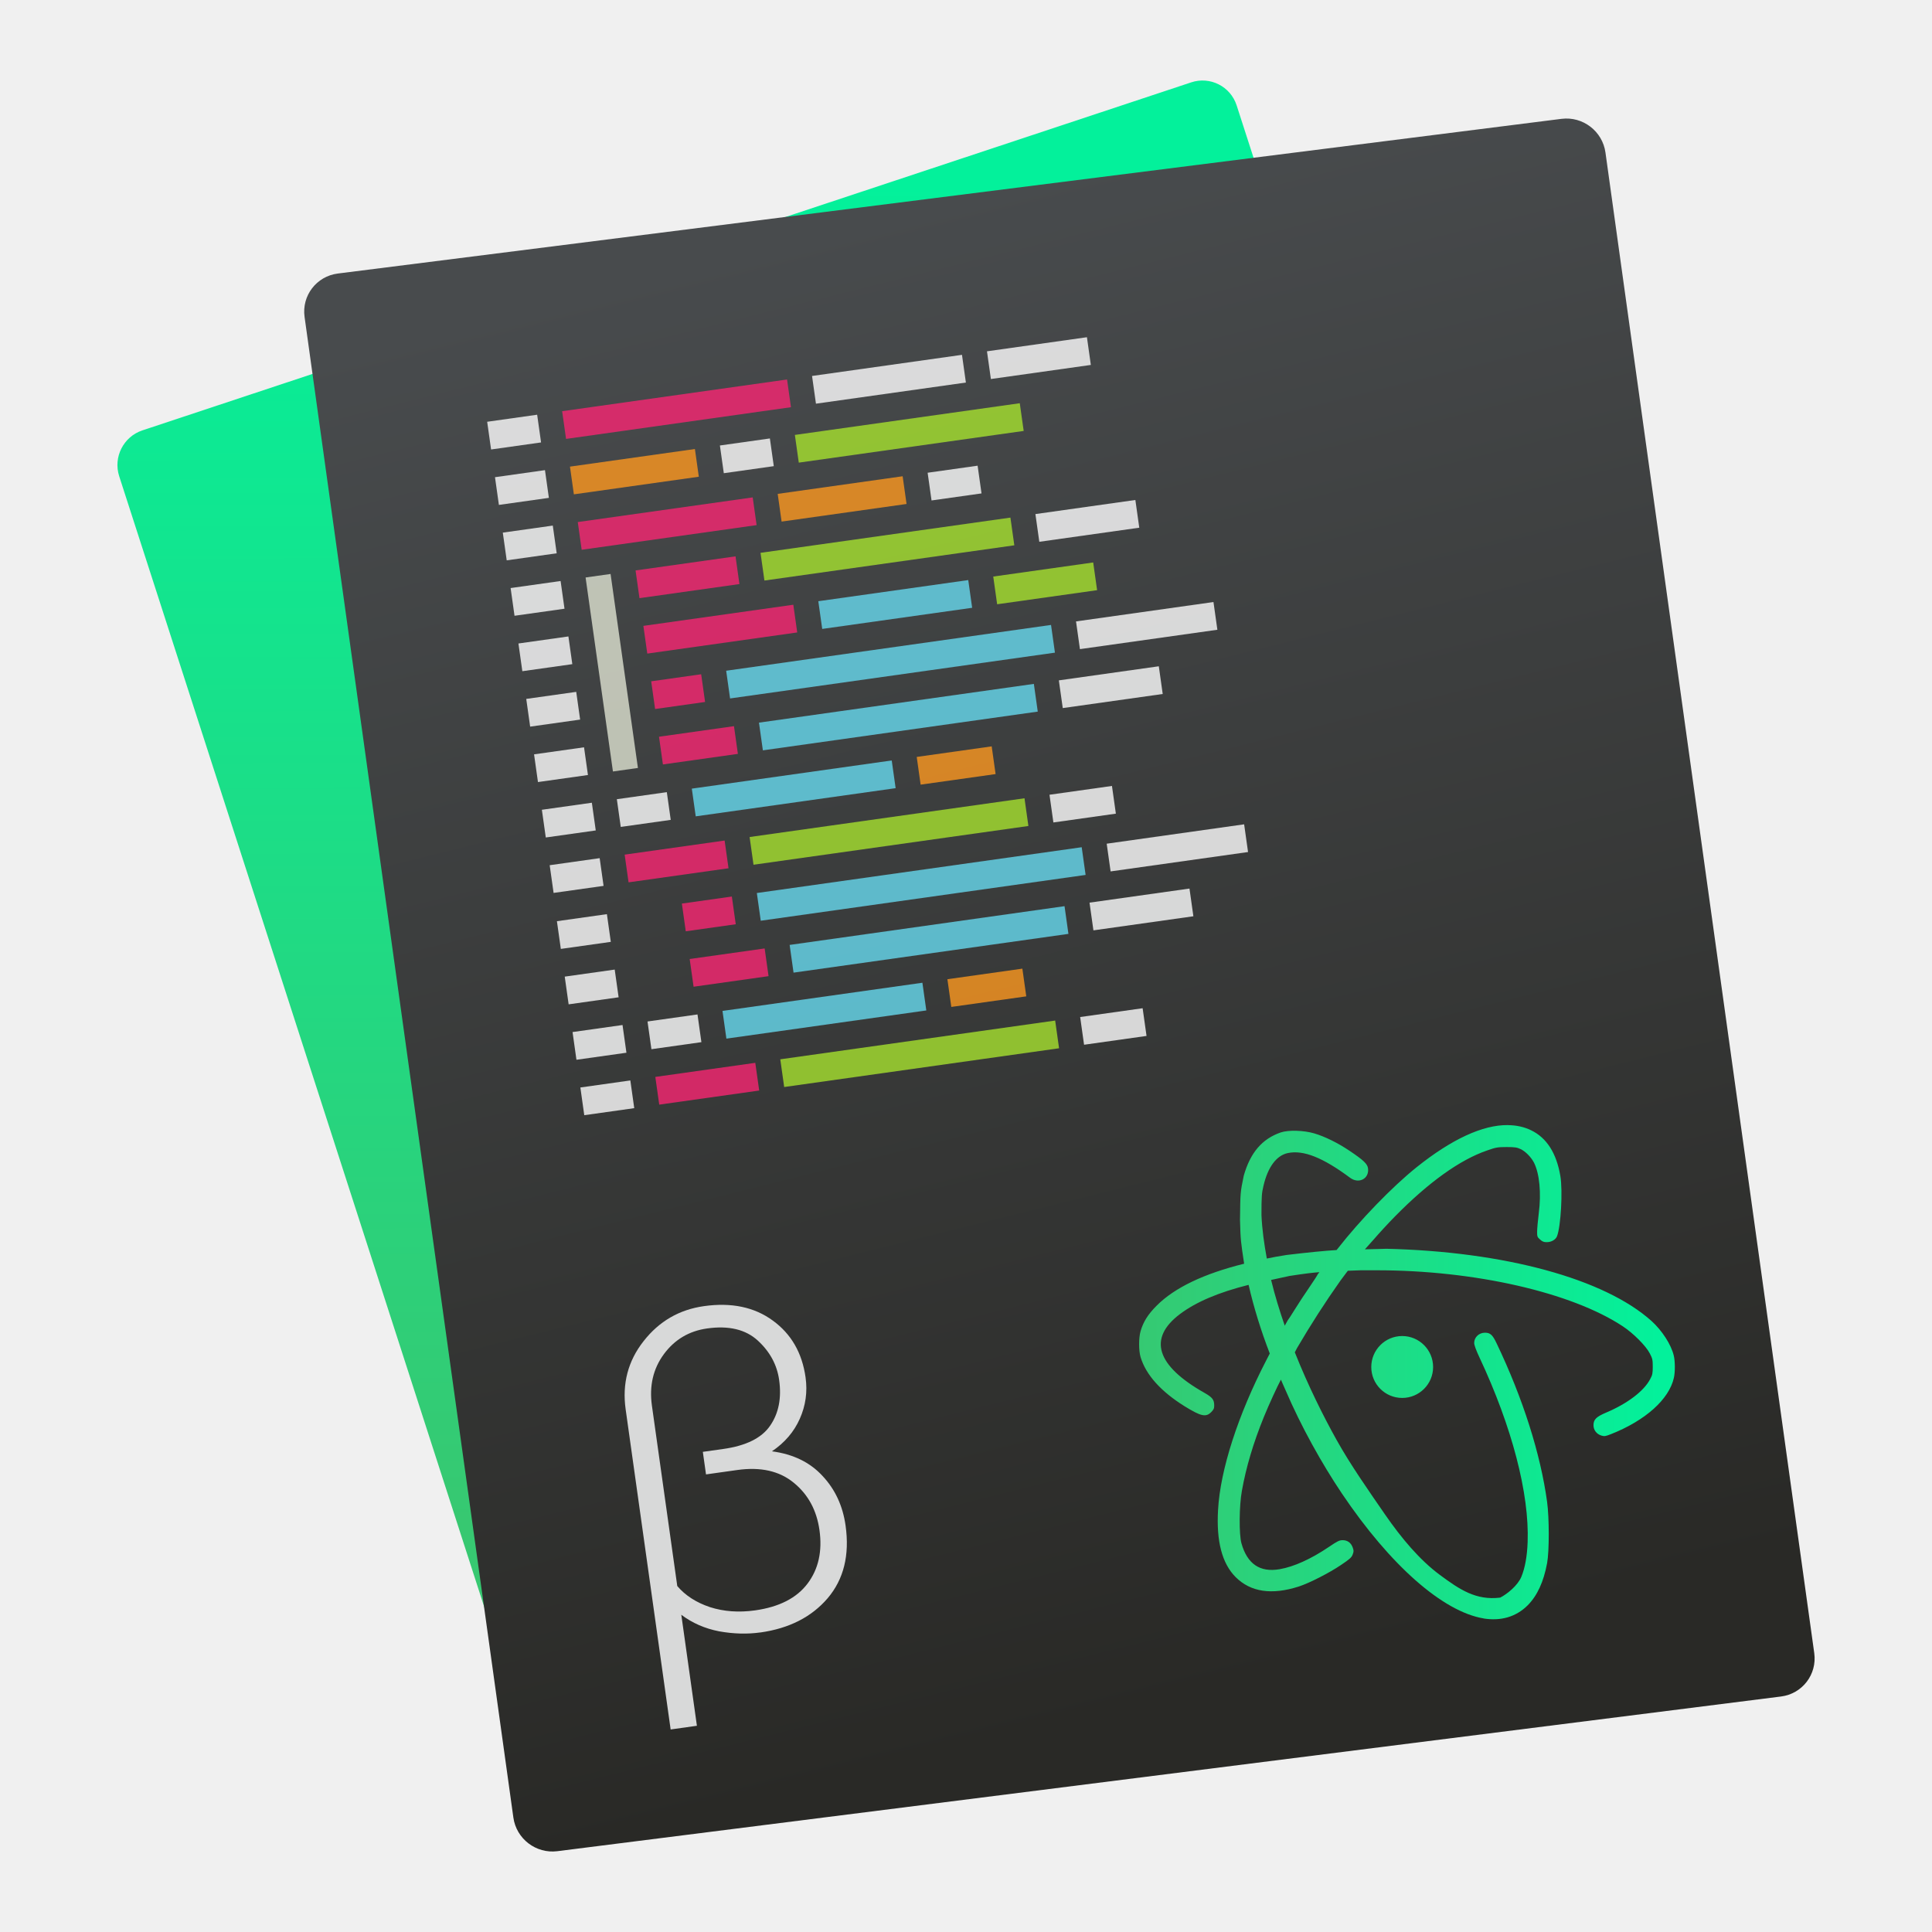
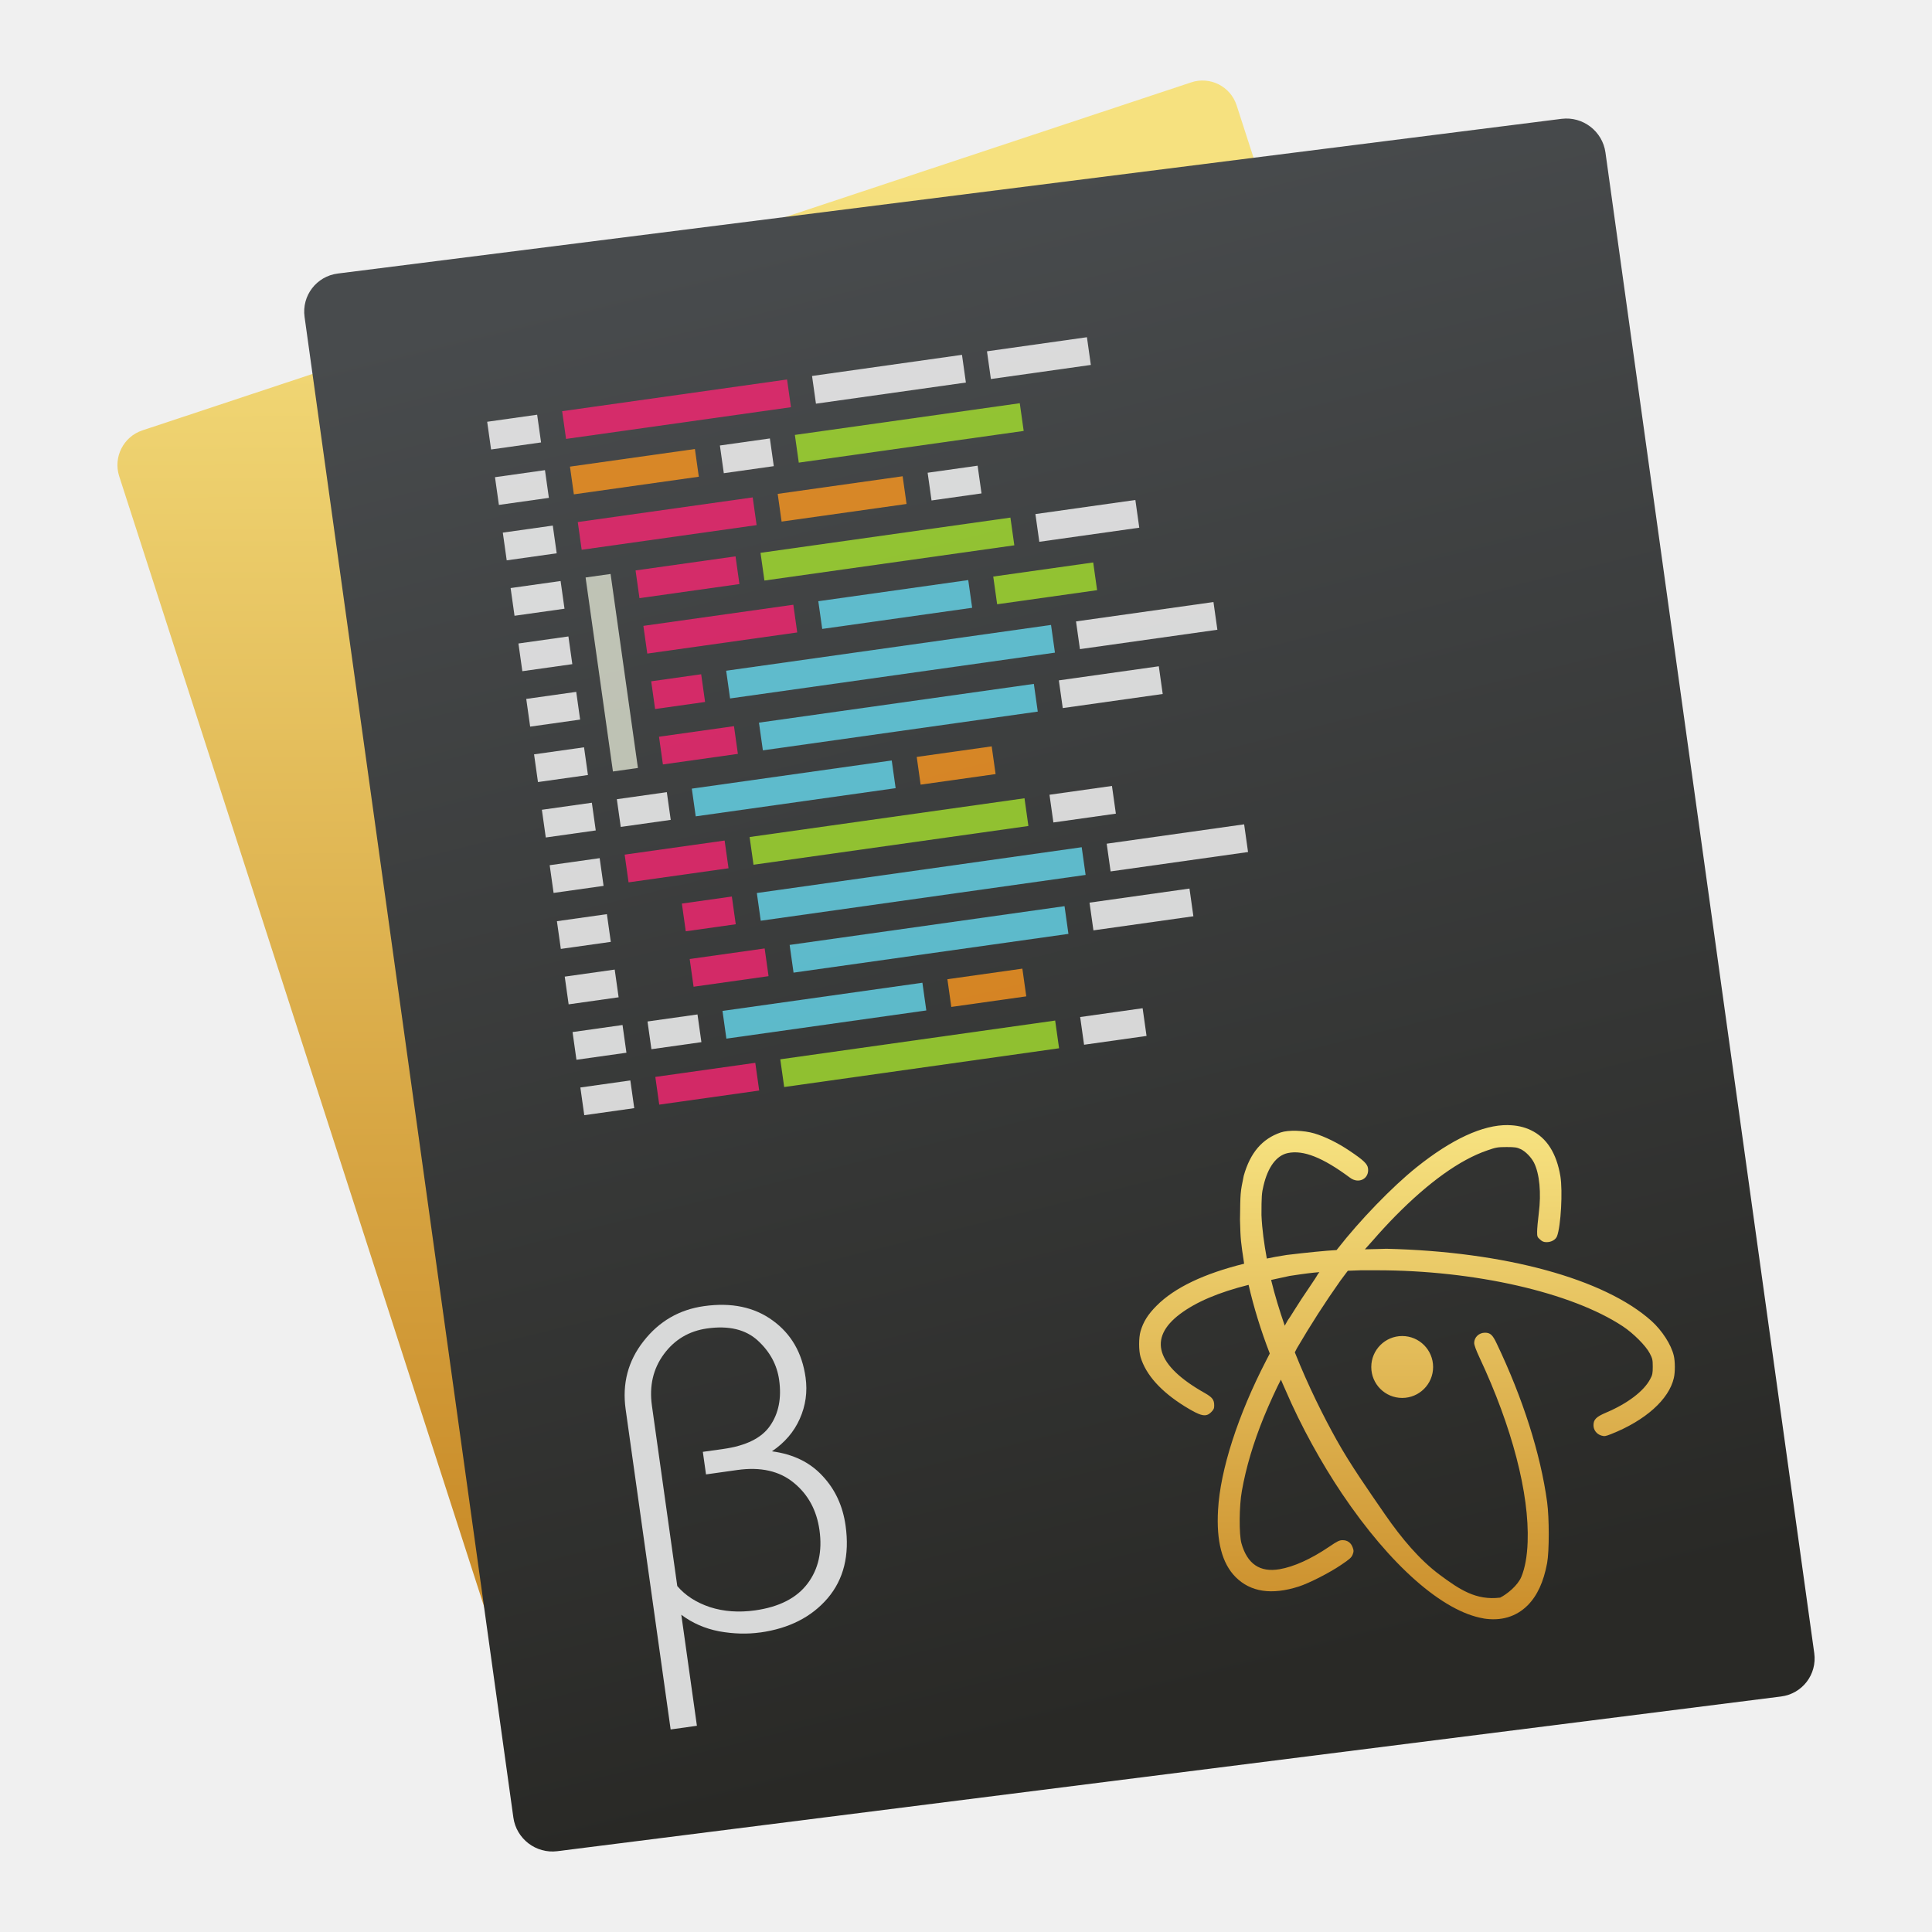
<svg xmlns="http://www.w3.org/2000/svg" xmlns:xlink="http://www.w3.org/1999/xlink" height="48" width="48">
-   <linearGradient id="a" gradientTransform="matrix(1.135715 0 0 1.047882 -.400274 1003.826)" gradientUnits="userSpaceOnUse" x1="26.82" x2="39.601" y1="35.167" y2="35.167">
-     <stop offset="0" stop-color="#37c871" />
-     <stop offset="1" stop-color="#03f19b" />
+   <linearGradient id="a">
+     <stop offset="0" stop-color="#cb8e2b" />
+     <stop offset="1" stop-color="#f6e17f" />
  </linearGradient>
-   <linearGradient id="b" gradientTransform="matrix(.35601 0 0 .3512235 240.525 893.3375)" gradientUnits="userSpaceOnUse" x1="-989.666" x2="-1003.636" y1="433.284" y2="317.355">
+   <linearGradient id="b" gradientTransform="matrix(1.135715 0 0 1.047882 -.400274 1003.826)" gradientUnits="userSpaceOnUse" x1="33.853" x2="33.838" xlink:href="#a" y1="41.837" y2="29.344" />
+   <linearGradient id="c" gradientTransform="matrix(.35601 0 0 .3512235 240.525 893.3375)" gradientUnits="userSpaceOnUse" x1="-989.666" x2="-1003.636" y1="433.284" y2="317.355">
    <stop offset="0" stop-color="#292926" />
    <stop offset="1" stop-color="#484b4d" />
  </linearGradient>
-   <linearGradient id="c" gradientTransform="matrix(.3554981 0 0 .3507956 81.58351 925.4562)" gradientUnits="userSpaceOnUse" x1="-1092.912" x2="-1060.255" xlink:href="#a" y1="203.099" y2="104.853" />
+   <linearGradient id="d" gradientTransform="matrix(.3554981 0 0 .3507956 81.58351 925.4562)" gradientUnits="userSpaceOnUse" x1="-1092.912" x2="-1060.255" xlink:href="#a" y1="203.099" y2="104.853" />
  <g transform="matrix(.916662 0 0 .916662 .366915 -920.1673)">
-     <rect fill="url(#c)" height="40.214" ry=".981" transform="matrix(.9491154 -.3149284 .3072073 .9516426 0 0)" width="31.911" x="-309.664" y="964.937" />
-     <rect fill="url(#b)" height="43.172" ry="1.054" transform="matrix(.9921044 -.1254148 .1378126 .9904583 0 0)" width="35.539" x="-131.754" y="1004.43" />
+     <rect fill="url(#d)" height="40.214" ry=".981" transform="matrix(.9491154 -.3149284 .3072073 .9516426 0 0)" width="31.911" x="-309.664" y="964.937" />
+     <rect fill="url(#c)" height="43.172" ry="1.054" transform="matrix(.9921044 -.1254148 .1378126 .9904583 0 0)" width="35.539" x="-131.754" y="1004.43" />
    <g fill-rule="evenodd" transform="matrix(.6773144 -.09548014 .1058913 .7511684 -70.49409 256.4732)">
      <g fill="#fff">
        <path d="m-34.261 1005.781h2v1h-2z" opacity=".8" />
        <path d="m-34.261 1009.781h2v1h-2z" opacity=".8" />
        <path d="m-34.261 1007.781h2v1h-2z" opacity=".8" />
        <path d="m-34.261 1011.781h2v1h-2z" opacity=".8" />
        <path d="m-34.261 1015.781h2v1h-2z" opacity=".8" />
        <path d="m-34.261 1013.781h2v1h-2z" opacity=".8" />
        <path d="m-34.261 1017.781h2v1h-2z" opacity=".8" />
        <path d="m-34.261 1021.781h2v1h-2z" opacity=".8" />
        <path d="m-34.261 1019.781h2v1h-2z" opacity=".8" />
      </g>
      <path d="m-31.261 1005.781h9v1h-9z" fill="#f92672" opacity=".8" />
      <path d="m-21.261 1005.781h6v1h-6z" fill="#fff" opacity=".8" />
      <path d="m-14.261 1005.781h4v1h-4z" fill="#fff" opacity=".8" />
      <path d="m-31.261 1007.781h5v1h-5z" fill="#fd971f" opacity=".8" />
      <path d="m-25.261 1007.781h2v1h-2z" fill="#fff" opacity=".8" />
      <path d="m-22.261 1007.781h9v1h-9z" fill="#a6e22e" opacity=".8" />
      <path d="m-31.261 1009.781h7v1h-7z" fill="#f92672" opacity=".8" />
      <path d="m-23.261 1009.781h5v1h-5z" fill="#fd971f" opacity=".8" />
      <path d="m-17.261 1009.781h2v1h-2z" fill="#fff" opacity=".8" />
      <path d="m-29.261 1011.781h4v1h-4z" fill="#f92672" opacity=".8" />
      <path d="m-24.261 1011.781h10v1h-10z" fill="#a6e22e" opacity=".8" />
      <path d="m-13.261 1011.781h4v1h-4z" fill="#fff" opacity=".8" />
      <path d="m-29.261 1013.781h6v1h-6z" fill="#f92672" opacity=".8" />
      <path d="m-22.261 1013.781h6v1h-6z" fill="#66d9ef" opacity=".8" />
      <path d="m-15.261 1013.781h4v1h-4z" fill="#a6e22e" opacity=".8" />
      <path d="m-29.261 1015.781h2v1h-2z" fill="#f92672" opacity=".8" />
      <path d="m-26.261 1015.781h13v1h-13z" fill="#66d9ef" opacity=".8" />
      <path d="m-12.261 1015.781h5.5v1h-5.5z" fill="#fff" opacity=".8" />
      <path d="m-29.261 1017.781h3v1h-3z" fill="#f92672" opacity=".8" />
      <path d="m-25.261 1017.781h11v1h-11z" fill="#66d9ef" opacity=".8" />
      <path d="m-13.261 1017.781h4v1h-4z" fill="#fff" opacity=".8" />
      <rect fill="#fff" height="1" opacity=".8" ry="0" width="2" x="-31.261" y="1019.781" />
      <path d="m-28.261 1019.781h8v1h-8z" fill="#66d9ef" opacity=".8" />
      <path d="m-19.261 1019.781h3v1h-3z" fill="#fd971f" opacity=".8" />
      <path d="m-31.261 1021.781h4v1h-4z" fill="#f92672" opacity=".8" />
      <path d="m-26.261 1021.781h11v1h-11z" fill="#a6e22e" opacity=".8" />
      <path d="m-14.261 1021.781h2.5v1h-2.5z" fill="#fff" opacity=".8" />
      <path d="m-31.261 1011.781h1v7h-1z" fill="#faffeb" opacity=".679" />
      <g fill="#fff">
        <path d="m-34.287 1023.798h2v1h-2z" opacity=".8" />
        <path d="m-34.287 1025.798h2v1h-2z" opacity=".8" />
        <path d="m-34.287 1029.798h2v1h-2z" opacity=".8" />
        <path d="m-34.287 1027.798h2v1h-2z" opacity=".8" />
      </g>
      <path d="m-29.287 1023.798h2v1h-2z" fill="#f92672" opacity=".8" />
      <path d="m-26.287 1023.798h13v1h-13z" fill="#66d9ef" opacity=".8" />
      <path d="m-12.287 1023.798h5.5v1h-5.5z" fill="#fff" opacity=".8" />
      <path d="m-29.287 1025.798h3v1h-3z" fill="#f92672" opacity=".8" />
      <path d="m-25.287 1025.798h11v1h-11z" fill="#66d9ef" opacity=".8" />
      <path d="m-13.287 1025.798h4v1h-4z" fill="#fff" opacity=".8" />
      <rect fill="#fff" height="1" opacity=".8" ry="0" width="2" x="-31.287" y="1027.798" />
      <path d="m-28.287 1027.798h8v1h-8z" fill="#66d9ef" opacity=".8" />
      <path d="m-19.287 1027.798h3v1h-3z" fill="#fd971f" opacity=".8" />
      <path d="m-31.287 1029.798h4v1h-4z" fill="#f92672" opacity=".8" />
      <path d="m-26.287 1029.798h11v1h-11z" fill="#a6e22e" opacity=".8" />
      <path d="m-14.287 1029.798h2.5v1h-2.5z" fill="#fff" opacity=".8" />
    </g>
-     <path d="m40.471 1034.318c-.681-.01-1.529.383-2.48 1.145-.663.532-1.536 1.436-2.138 2.208l-.028.034c-.002 0-.001 0-.002 0-.299.017-.785.065-1.351.133-.245.039-.376.063-.537.097-.072-.394-.129-.788-.145-1.178 0-.5.006-.596.055-.796.118-.505.351-.82.659-.885.423-.089.949.121 1.687.669.236.177.523.026.487-.253-.014-.122-.127-.227-.502-.478-.314-.212-.667-.386-.955-.471-.284-.084-.701-.096-.909-.026-.507.175-.826.55-1.003 1.176-.095.466-.091.444-.101 1.191.015.564.022.589.112 1.191-1.08.267-1.885.647-2.373 1.139-.231.231-.36.434-.434.69-.052.177-.052.527 0 .701.144.481.551.933 1.191 1.332.445.275.578.305.722.162.068-.068.083-.1.083-.181 0-.157-.049-.22-.259-.34-1.312-.74-1.544-1.481-.667-2.14.436-.327 1.045-.586 1.858-.79.137.6.332 1.235.574 1.861l-.097.188c-.759 1.466-1.246 2.961-1.305 4.054-.048.842.105 1.444.476 1.817.406.406.977.492 1.713.256.277-.089.827-.368 1.147-.586.231-.155.283-.201.313-.282.031-.081.031-.107 0-.192-.046-.127-.142-.196-.273-.196-.085 0-.143.027-.361.176-.496.336-.961.545-1.347.611-.535.092-.877-.144-1.034-.703-.068-.243-.062-1.019.012-1.42.113-.639.311-1.302.595-2.001.142-.348.361-.823.463-1.014.043.094.081.193.125.285.421.983.982 1.989 1.529 2.803.653.97 1.337 1.771 1.996 2.352.659.58 1.293.941 1.844 1.032h-.012c.484.078.892-.042 1.209-.358.257-.262.428-.629.524-1.142.059-.321.059-1.217 0-1.656-.179-1.307-.655-2.806-1.368-4.298-.11-.233-.173-.29-.317-.29-.161 0-.292.123-.292.279 0 .056.055.203.146.397.879 1.874 1.351 3.686 1.303 4.997-.014.391-.072.704-.17.942-.098.238-.391.474-.575.565-.652.08-1.094-.215-1.636-.617-.542-.402-1.035-.986-1.486-1.639-.449-.652-.935-1.343-1.31-2.016-.349-.625-.766-1.455-1.133-2.376l.058-.113c.367-.627.759-1.238 1.179-1.832l.167-.223.033-.043.351-.013h.435c2.651 0 5.276.6 6.667 1.519.285.188.626.53.729.731.074.14.082.177.082.362 0 .181-.008.225-.069.336-.17.327-.619.666-1.197.91-.268.114-.34.188-.34.342 0 .131.085.241.214.28.083.024.111.02.26-.039.934-.369 1.573-.943 1.704-1.523.037-.157.035-.453-.002-.604-.07-.3-.319-.683-.604-.94-1.274-1.143-3.977-1.881-7.184-1.957 0 0-.409.013-.584.015l.239-.267c.144-.168.401-.447.578-.626.912-.927 1.759-1.534 2.497-1.787.236-.083.285-.092.529-.092.227 0 .281.01.38.057.133.063.283.218.359.364.151.299.202.823.13 1.381-.024.192-.044.415-.044.491 0 .129.003.148.079.212.06.057.101.073.181.073.127 0 .244-.069.279-.16.105-.271.158-1.227.091-1.631-.105-.621-.37-1.038-.794-1.242-.187-.091-.395-.136-.622-.139zm-5.111 3.986-.047.061c0 .011-.1.166-.225.349-.124.181-.301.447-.393.598-.089.146-.177.279-.194.299l-.08.144c-.14-.405-.268-.819-.37-1.24.188-.04.3-.065.502-.109.445-.068.619-.087.806-.102zm2.244 1.731c-.463 0-.838.377-.838.84 0 .463.375.838.838.838s.838-.375.838-.838c0-.463-.375-.84-.838-.84z" fill="url(#a)" stroke-width="1.091" />
+     <path d="m40.471 1034.318c-.681-.01-1.529.383-2.48 1.145-.663.532-1.536 1.436-2.138 2.208l-.028.034c-.002 0-.001 0-.002 0-.299.017-.785.065-1.351.133-.245.039-.376.063-.537.097-.072-.394-.129-.788-.145-1.178 0-.5.006-.596.055-.796.118-.505.351-.82.659-.885.423-.089.949.121 1.687.669.236.177.523.026.487-.253-.014-.122-.127-.227-.502-.478-.314-.212-.667-.386-.955-.471-.284-.084-.701-.096-.909-.026-.507.175-.826.55-1.003 1.176-.095.466-.091.444-.101 1.191.015.564.022.589.112 1.191-1.08.267-1.885.647-2.373 1.139-.231.231-.36.434-.434.69-.052.177-.052.527 0 .701.144.481.551.933 1.191 1.332.445.275.578.305.722.162.068-.068.083-.1.083-.181 0-.157-.049-.22-.259-.34-1.312-.74-1.544-1.481-.667-2.14.436-.327 1.045-.586 1.858-.79.137.6.332 1.235.574 1.861l-.097.188c-.759 1.466-1.246 2.961-1.305 4.054-.048.842.105 1.444.476 1.817.406.406.977.492 1.713.256.277-.089.827-.368 1.147-.586.231-.155.283-.201.313-.282.031-.081.031-.107 0-.192-.046-.127-.142-.196-.273-.196-.085 0-.143.027-.361.176-.496.336-.961.545-1.347.611-.535.092-.877-.144-1.034-.703-.068-.243-.062-1.019.012-1.42.113-.639.311-1.302.595-2.001.142-.348.361-.823.463-1.014.043.094.081.193.125.285.421.983.982 1.989 1.529 2.803.653.97 1.337 1.771 1.996 2.352.659.58 1.293.941 1.844 1.032h-.012c.484.078.892-.042 1.209-.358.257-.262.428-.629.524-1.142.059-.321.059-1.217 0-1.656-.179-1.307-.655-2.806-1.368-4.298-.11-.233-.173-.29-.317-.29-.161 0-.292.123-.292.279 0 .056.055.203.146.397.879 1.874 1.351 3.686 1.303 4.997-.014.391-.072.704-.17.942-.098.238-.391.474-.575.565-.652.08-1.094-.215-1.636-.617-.542-.402-1.035-.986-1.486-1.639-.449-.652-.935-1.343-1.31-2.016-.349-.625-.766-1.455-1.133-2.376l.058-.113c.367-.627.759-1.238 1.179-1.832l.167-.223.033-.043.351-.013h.435c2.651 0 5.276.6 6.667 1.519.285.188.626.53.729.731.074.14.082.177.082.362 0 .181-.008.225-.069.336-.17.327-.619.666-1.197.91-.268.114-.34.188-.34.342 0 .131.085.241.214.28.083.024.111.02.26-.039.934-.369 1.573-.943 1.704-1.523.037-.157.035-.453-.002-.604-.07-.3-.319-.683-.604-.94-1.274-1.143-3.977-1.881-7.184-1.957 0 0-.409.013-.584.015l.239-.267c.144-.168.401-.447.578-.626.912-.927 1.759-1.534 2.497-1.787.236-.083.285-.092.529-.092.227 0 .281.01.38.057.133.063.283.218.359.364.151.299.202.823.13 1.381-.024.192-.044.415-.044.491 0 .129.003.148.079.212.06.057.101.073.181.073.127 0 .244-.069.279-.16.105-.271.158-1.227.091-1.631-.105-.621-.37-1.038-.794-1.242-.187-.091-.395-.136-.622-.139zm-5.111 3.986-.047.061c0 .011-.1.166-.225.349-.124.181-.301.447-.393.598-.089.146-.177.279-.194.299l-.08.144c-.14-.405-.268-.819-.37-1.24.188-.04.3-.065.502-.109.445-.068.619-.087.806-.102zm2.244 1.731c-.463 0-.838.377-.838.84 0 .463.375.838.838.838s.838-.375.838-.838c0-.463-.375-.84-.838-.84z" fill="url(#b)" stroke-width="1.091" />
    <path d="m13.063 42.79q-.494 0-1.011-.17-.511-.176-.873-.538v2.785h-.659v-8.031q0-.967.676-1.615.676-.654 1.609-.654 1.033 0 1.642.593.61.588.61 1.511 0 .544-.286 1-.28.45-.797.703.769.214 1.159.78.396.56.396 1.302 0 1.11-.692 1.725-.692.61-1.774.61zm-.005-4.076h-.786v-.566h.511q.862 0 1.236-.412.379-.412.379-1.093 0-.571-.39-1.044-.39-.472-1.203-.472-.681 0-1.154.483-.472.483-.472 1.225v4.526q.247.39.731.632.489.236 1.099.236.906 0 1.384-.478.478-.478.478-1.274 0-.747-.467-1.252-.467-.511-1.346-.511z" fill="#d8d9d9" transform="matrix(1.080298 -.151826 .151826 1.080298 -.400274 1003.826)" />
  </g>
</svg>
